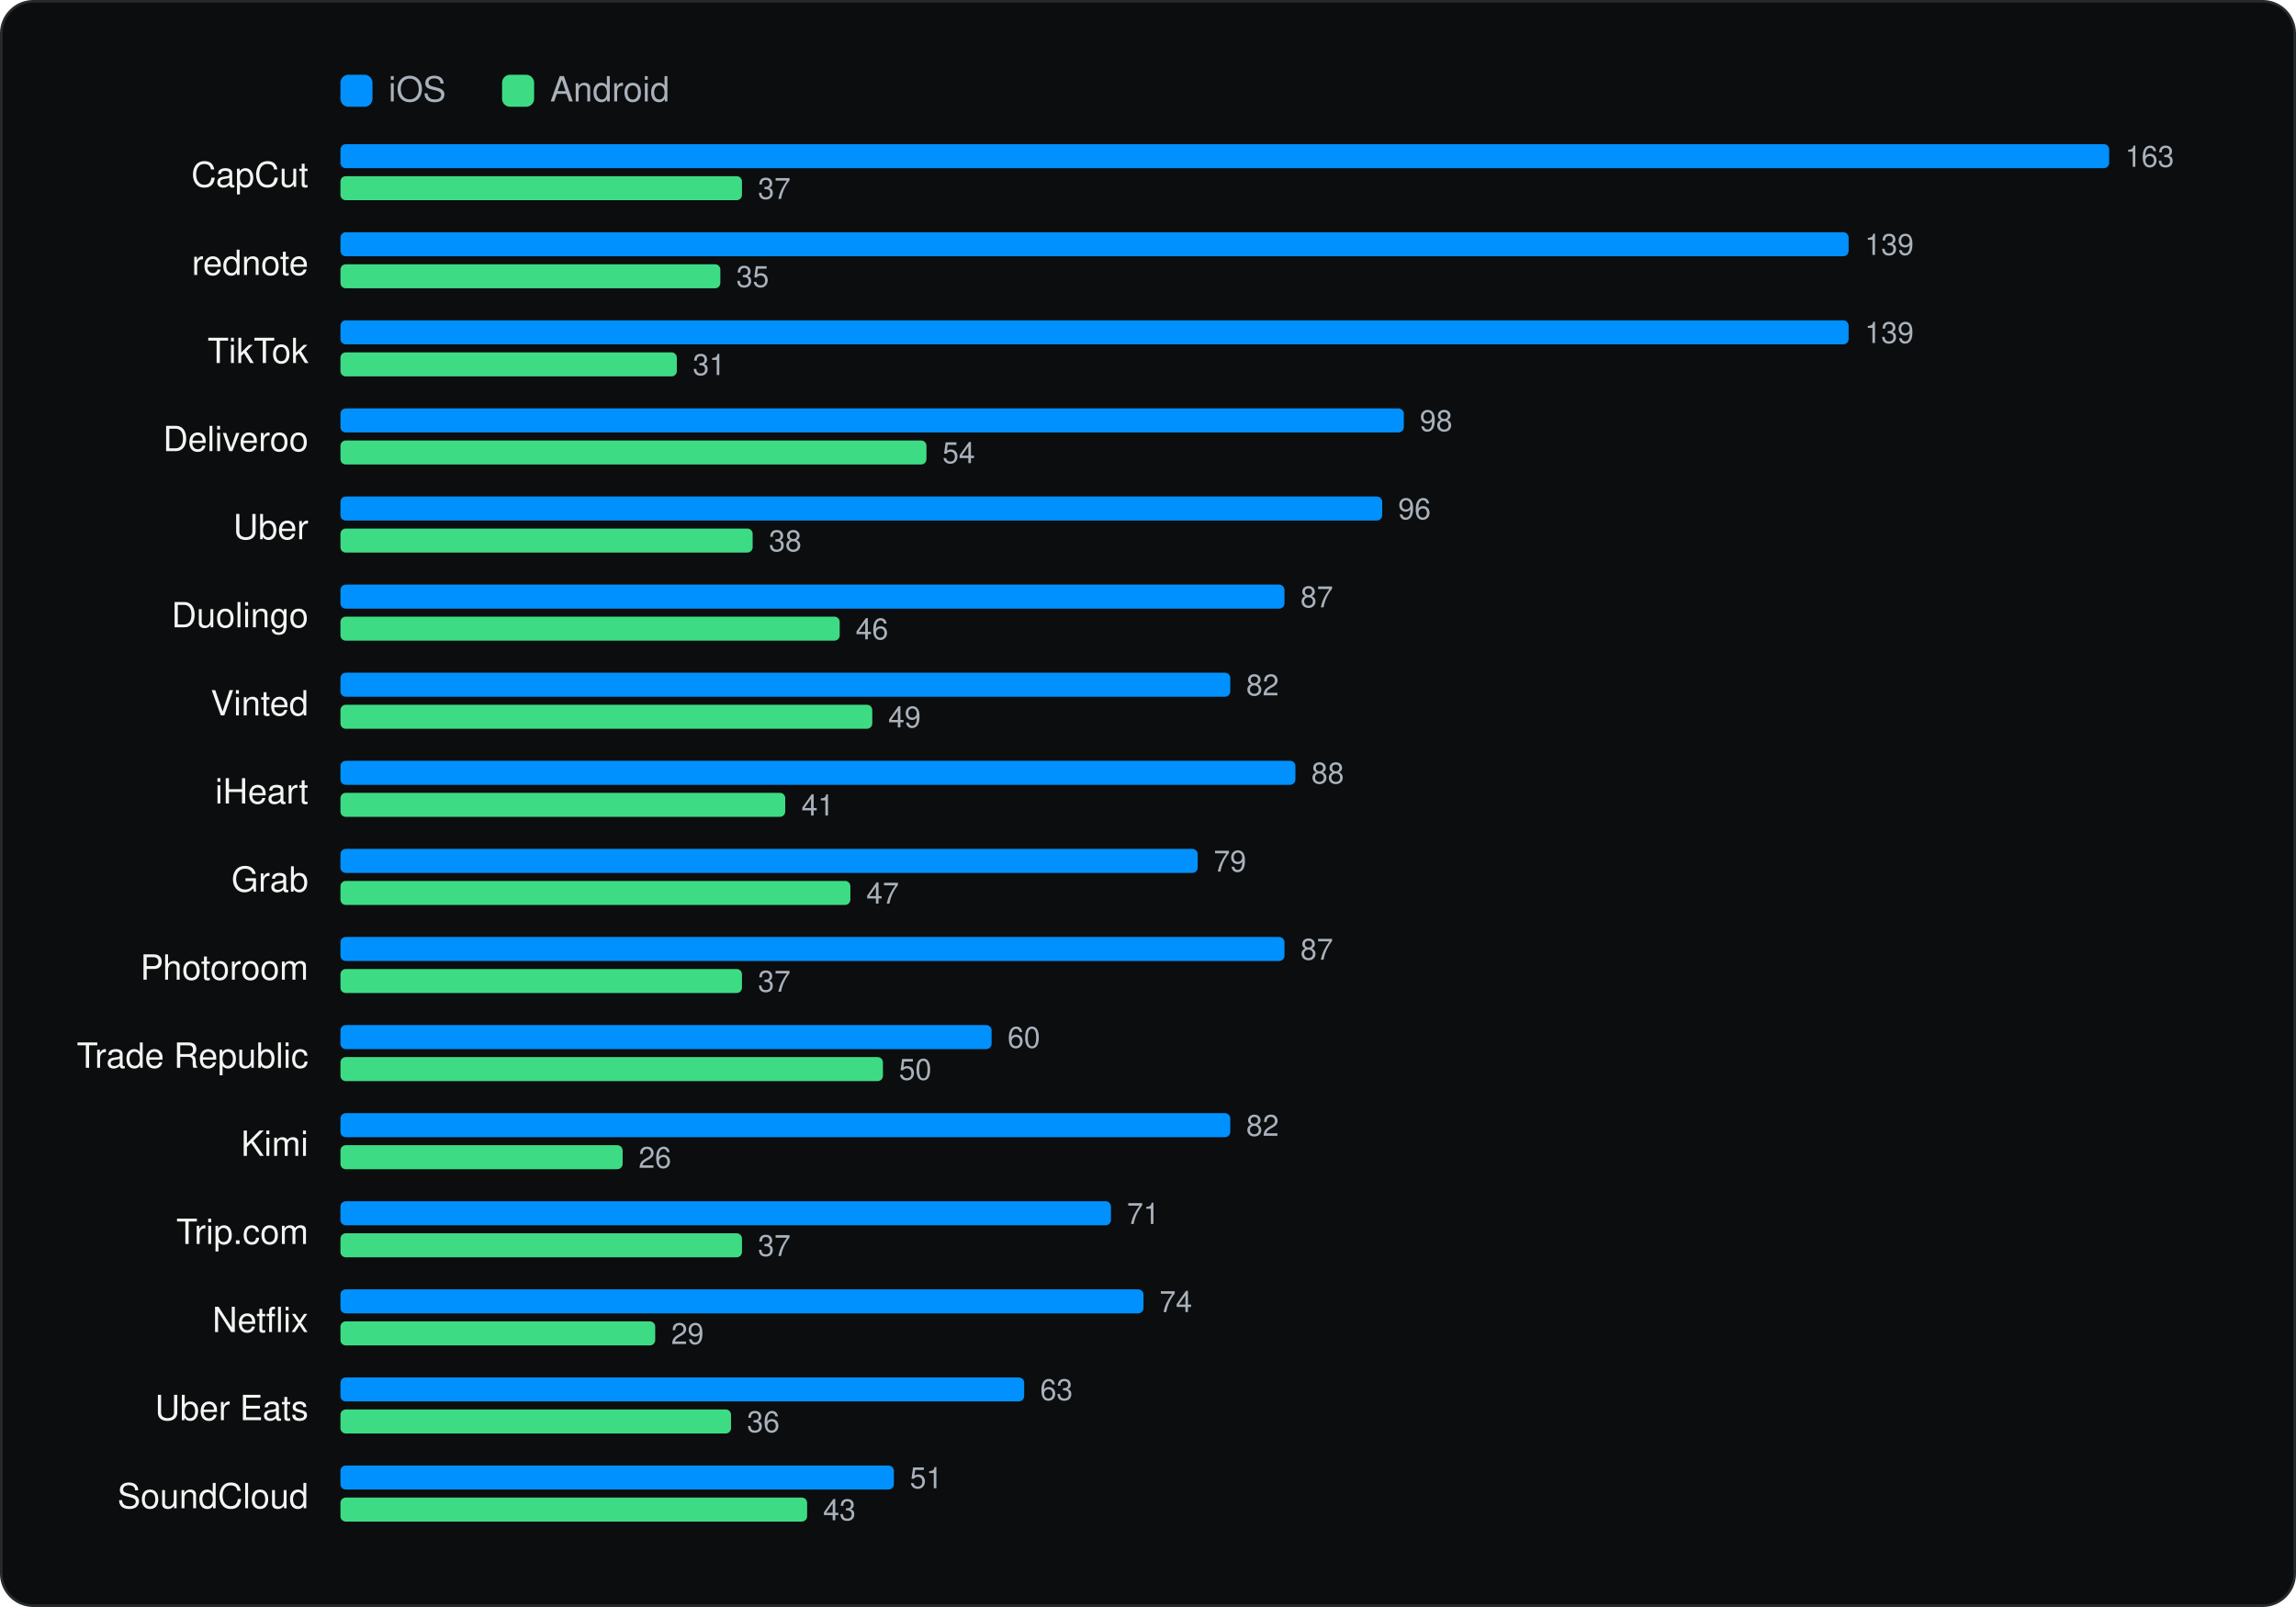
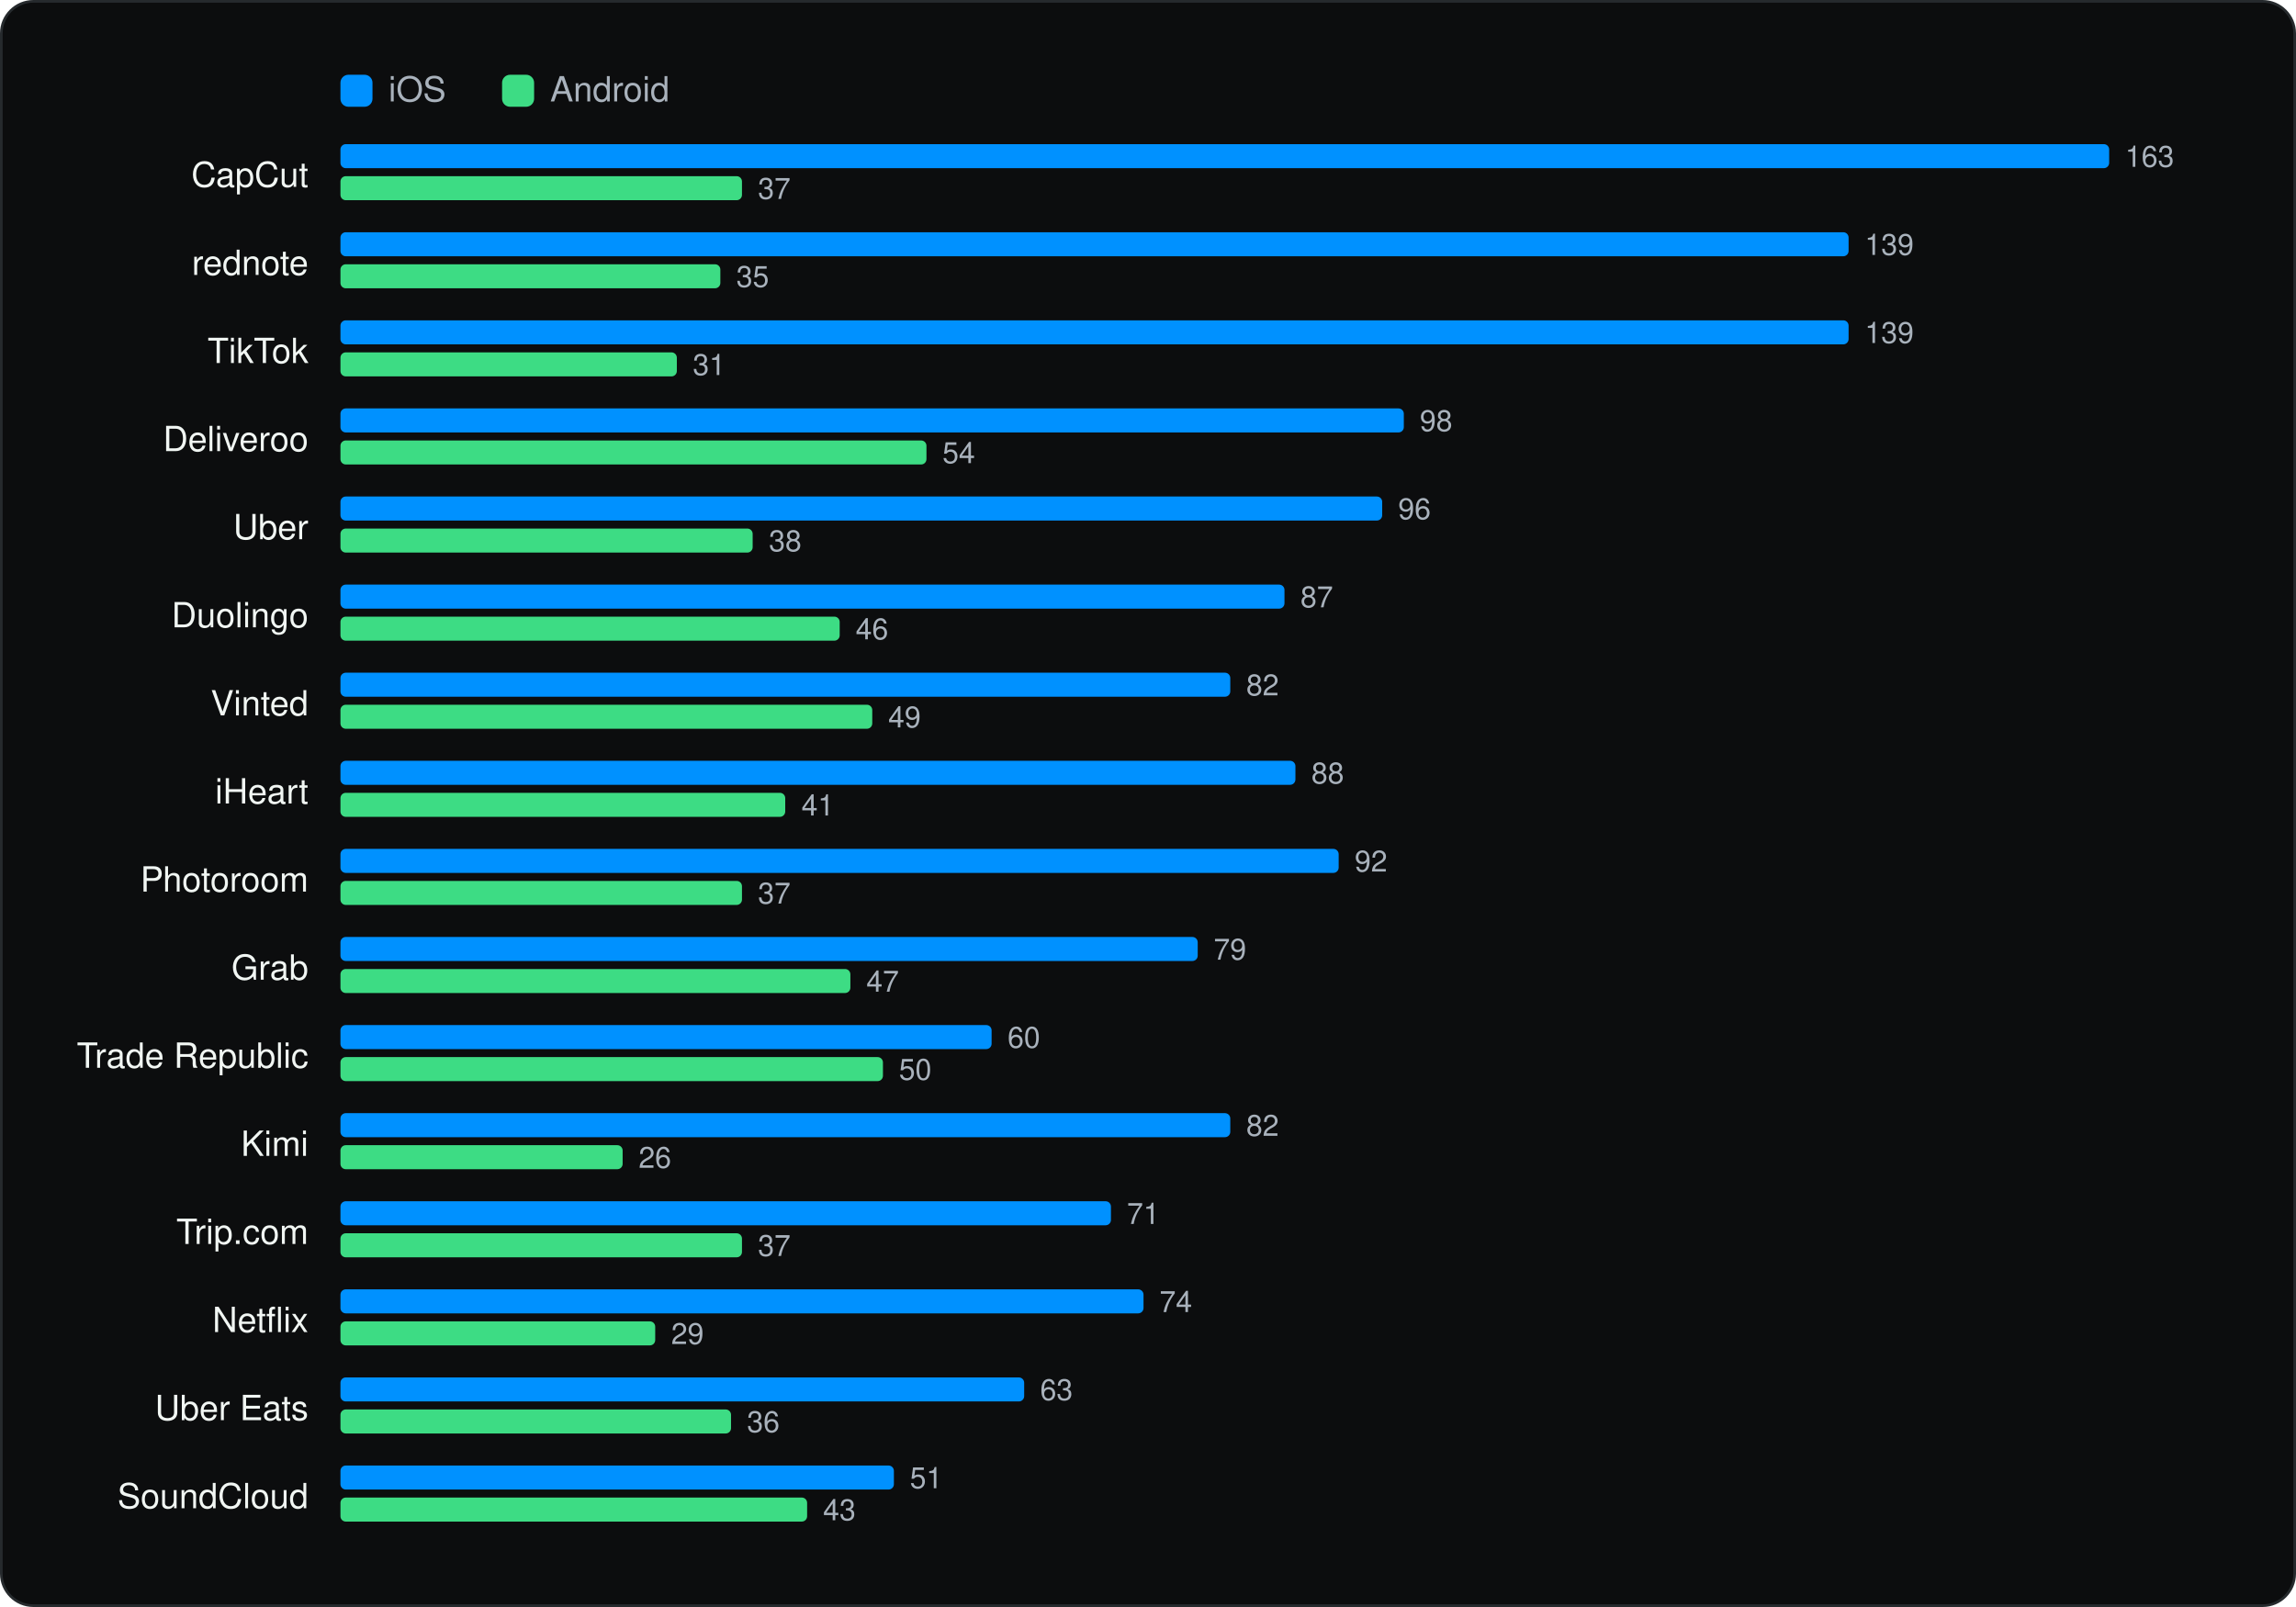
<svg xmlns="http://www.w3.org/2000/svg" viewBox="0 0 860 602" width="860" height="602" role="img" aria-label="Same app on both stores" font-family="Geist, -apple-system, BlinkMacSystemFont, 'Segoe UI', Helvetica, Arial, sans-serif">
  <rect x="0.5" y="0.5" width="859" height="601" rx="12" fill="#0C0D0E" stroke="#262A2D" />
  <g transform="translate(20 20)">
    <rect x="107.52" y="8" width="12" height="12" rx="3" fill="#0091FF" />
    <text x="125.52" y="18" font-size="13" fill="#A9B2BC">iOS</text>
    <rect x="168.06" y="8" width="12" height="12" rx="3" fill="#3DDC84" />
    <text x="186.06" y="18" font-size="13" fill="#A9B2BC">Android</text>
    <text x="95.52" y="50" font-size="13" text-anchor="end" fill="#F1F6F3">CapCut</text>
    <rect x="107.52" y="34" width="662.5" height="9" rx="2" fill="#0091FF" />
    <text x="776.0" y="42.5" font-size="11" fill="#A9B2BC">163</text>
    <rect x="107.52" y="46" width="150.4" height="9" rx="2" fill="#3DDC84" />
    <text x="263.9" y="54.5" font-size="11" fill="#A9B2BC">37</text>
    <text x="95.52" y="83" font-size="13" text-anchor="end" fill="#F1F6F3">rednote</text>
    <rect x="107.52" y="67" width="564.9" height="9" rx="2" fill="#0091FF" />
    <text x="678.5" y="75.5" font-size="11" fill="#A9B2BC">139</text>
    <rect x="107.52" y="79" width="142.3" height="9" rx="2" fill="#3DDC84" />
    <text x="255.8" y="87.5" font-size="11" fill="#A9B2BC">35</text>
    <text x="95.52" y="116" font-size="13" text-anchor="end" fill="#F1F6F3">TikTok</text>
    <rect x="107.52" y="100" width="564.9" height="9" rx="2" fill="#0091FF" />
    <text x="678.5" y="108.5" font-size="11" fill="#A9B2BC">139</text>
    <rect x="107.52" y="112" width="126.0" height="9" rx="2" fill="#3DDC84" />
    <text x="239.5" y="120.5" font-size="11" fill="#A9B2BC">31</text>
    <text x="95.52" y="149" font-size="13" text-anchor="end" fill="#F1F6F3">Deliveroo</text>
    <rect x="107.52" y="133" width="398.3" height="9" rx="2" fill="#0091FF" />
    <text x="511.8" y="141.5" font-size="11" fill="#A9B2BC">98</text>
    <rect x="107.52" y="145" width="219.5" height="9" rx="2" fill="#3DDC84" />
    <text x="333.0" y="153.5" font-size="11" fill="#A9B2BC">54</text>
    <text x="95.52" y="182" font-size="13" text-anchor="end" fill="#F1F6F3">Uber</text>
    <rect x="107.52" y="166" width="390.2" height="9" rx="2" fill="#0091FF" />
    <text x="503.7" y="174.5" font-size="11" fill="#A9B2BC">96</text>
    <rect x="107.52" y="178" width="154.4" height="9" rx="2" fill="#3DDC84" />
    <text x="268.0" y="186.5" font-size="11" fill="#A9B2BC">38</text>
    <text x="95.52" y="215" font-size="13" text-anchor="end" fill="#F1F6F3">Duolingo</text>
    <rect x="107.52" y="199" width="353.6" height="9" rx="2" fill="#0091FF" />
    <text x="467.1" y="207.5" font-size="11" fill="#A9B2BC">87</text>
    <rect x="107.52" y="211" width="187.0" height="9" rx="2" fill="#3DDC84" />
    <text x="300.5" y="219.5" font-size="11" fill="#A9B2BC">46</text>
    <text x="95.52" y="248" font-size="13" text-anchor="end" fill="#F1F6F3">Vinted</text>
    <rect x="107.52" y="232" width="333.3" height="9" rx="2" fill="#0091FF" />
    <text x="446.8" y="240.5" font-size="11" fill="#A9B2BC">82</text>
    <rect x="107.52" y="244" width="199.2" height="9" rx="2" fill="#3DDC84" />
    <text x="312.7" y="252.5" font-size="11" fill="#A9B2BC">49</text>
    <text x="95.52" y="281" font-size="13" text-anchor="end" fill="#F1F6F3">iHeart</text>
    <rect x="107.52" y="265" width="357.7" height="9" rx="2" fill="#0091FF" />
    <text x="471.2" y="273.5" font-size="11" fill="#A9B2BC">88</text>
    <rect x="107.52" y="277" width="166.6" height="9" rx="2" fill="#3DDC84" />
    <text x="280.2" y="285.5" font-size="11" fill="#A9B2BC">41</text>
-     <text x="95.52" y="314" font-size="13" text-anchor="end" fill="#F1F6F3">Grab</text>
-     <rect x="107.52" y="298" width="321.1" height="9" rx="2" fill="#0091FF" />
-     <text x="434.6" y="306.5" font-size="11" fill="#A9B2BC">79</text>
-     <rect x="107.52" y="310" width="191.0" height="9" rx="2" fill="#3DDC84" />
-     <text x="304.5" y="318.5" font-size="11" fill="#A9B2BC">47</text>
-     <text x="95.52" y="347" font-size="13" text-anchor="end" fill="#F1F6F3">Photoroom</text>
-     <rect x="107.52" y="331" width="353.6" height="9" rx="2" fill="#0091FF" />
-     <text x="467.1" y="339.5" font-size="11" fill="#A9B2BC">87</text>
-     <rect x="107.52" y="343" width="150.4" height="9" rx="2" fill="#3DDC84" />
-     <text x="263.9" y="351.5" font-size="11" fill="#A9B2BC">37</text>
+     <text x="95.52" y="314" font-size="13" text-anchor="end" fill="#F1F6F3">Photoroom</text>
+     <rect x="107.52" y="298" width="373.9" height="9" rx="2" fill="#0091FF" />
+     <text x="487.4" y="306.5" font-size="11" fill="#A9B2BC">92</text>
+     <rect x="107.52" y="310" width="150.4" height="9" rx="2" fill="#3DDC84" />
+     <text x="263.9" y="318.5" font-size="11" fill="#A9B2BC">37</text>
+     <text x="95.52" y="347" font-size="13" text-anchor="end" fill="#F1F6F3">Grab</text>
+     <rect x="107.52" y="331" width="321.1" height="9" rx="2" fill="#0091FF" />
+     <text x="434.6" y="339.5" font-size="11" fill="#A9B2BC">79</text>
+     <rect x="107.52" y="343" width="191.0" height="9" rx="2" fill="#3DDC84" />
+     <text x="304.5" y="351.5" font-size="11" fill="#A9B2BC">47</text>
    <text x="95.52" y="380" font-size="13" text-anchor="end" fill="#F1F6F3">Trade Republic</text>
    <rect x="107.52" y="364" width="243.9" height="9" rx="2" fill="#0091FF" />
    <text x="357.4" y="372.5" font-size="11" fill="#A9B2BC">60</text>
    <rect x="107.52" y="376" width="203.2" height="9" rx="2" fill="#3DDC84" />
    <text x="316.7" y="384.5" font-size="11" fill="#A9B2BC">50</text>
    <text x="95.52" y="413" font-size="13" text-anchor="end" fill="#F1F6F3">Kimi</text>
    <rect x="107.52" y="397" width="333.3" height="9" rx="2" fill="#0091FF" />
    <text x="446.8" y="405.5" font-size="11" fill="#A9B2BC">82</text>
    <rect x="107.52" y="409" width="105.7" height="9" rx="2" fill="#3DDC84" />
    <text x="219.2" y="417.5" font-size="11" fill="#A9B2BC">26</text>
    <text x="95.52" y="446" font-size="13" text-anchor="end" fill="#F1F6F3">Trip.com</text>
    <rect x="107.52" y="430" width="288.6" height="9" rx="2" fill="#0091FF" />
    <text x="402.1" y="438.5" font-size="11" fill="#A9B2BC">71</text>
    <rect x="107.52" y="442" width="150.4" height="9" rx="2" fill="#3DDC84" />
    <text x="263.9" y="450.5" font-size="11" fill="#A9B2BC">37</text>
    <text x="95.52" y="479" font-size="13" text-anchor="end" fill="#F1F6F3">Netflix</text>
    <rect x="107.52" y="463" width="300.8" height="9" rx="2" fill="#0091FF" />
    <text x="414.3" y="471.5" font-size="11" fill="#A9B2BC">74</text>
    <rect x="107.52" y="475" width="117.9" height="9" rx="2" fill="#3DDC84" />
    <text x="231.4" y="483.5" font-size="11" fill="#A9B2BC">29</text>
    <text x="95.52" y="512" font-size="13" text-anchor="end" fill="#F1F6F3">Uber Eats</text>
    <rect x="107.52" y="496" width="256.1" height="9" rx="2" fill="#0091FF" />
    <text x="369.6" y="504.5" font-size="11" fill="#A9B2BC">63</text>
    <rect x="107.52" y="508" width="146.3" height="9" rx="2" fill="#3DDC84" />
    <text x="259.8" y="516.5" font-size="11" fill="#A9B2BC">36</text>
    <text x="95.52" y="545" font-size="13" text-anchor="end" fill="#F1F6F3">SoundCloud</text>
    <rect x="107.52" y="529" width="207.3" height="9" rx="2" fill="#0091FF" />
    <text x="320.8" y="537.5" font-size="11" fill="#A9B2BC">51</text>
    <rect x="107.52" y="541" width="174.8" height="9" rx="2" fill="#3DDC84" />
    <text x="288.3" y="549.5" font-size="11" fill="#A9B2BC">43</text>
  </g>
</svg>
